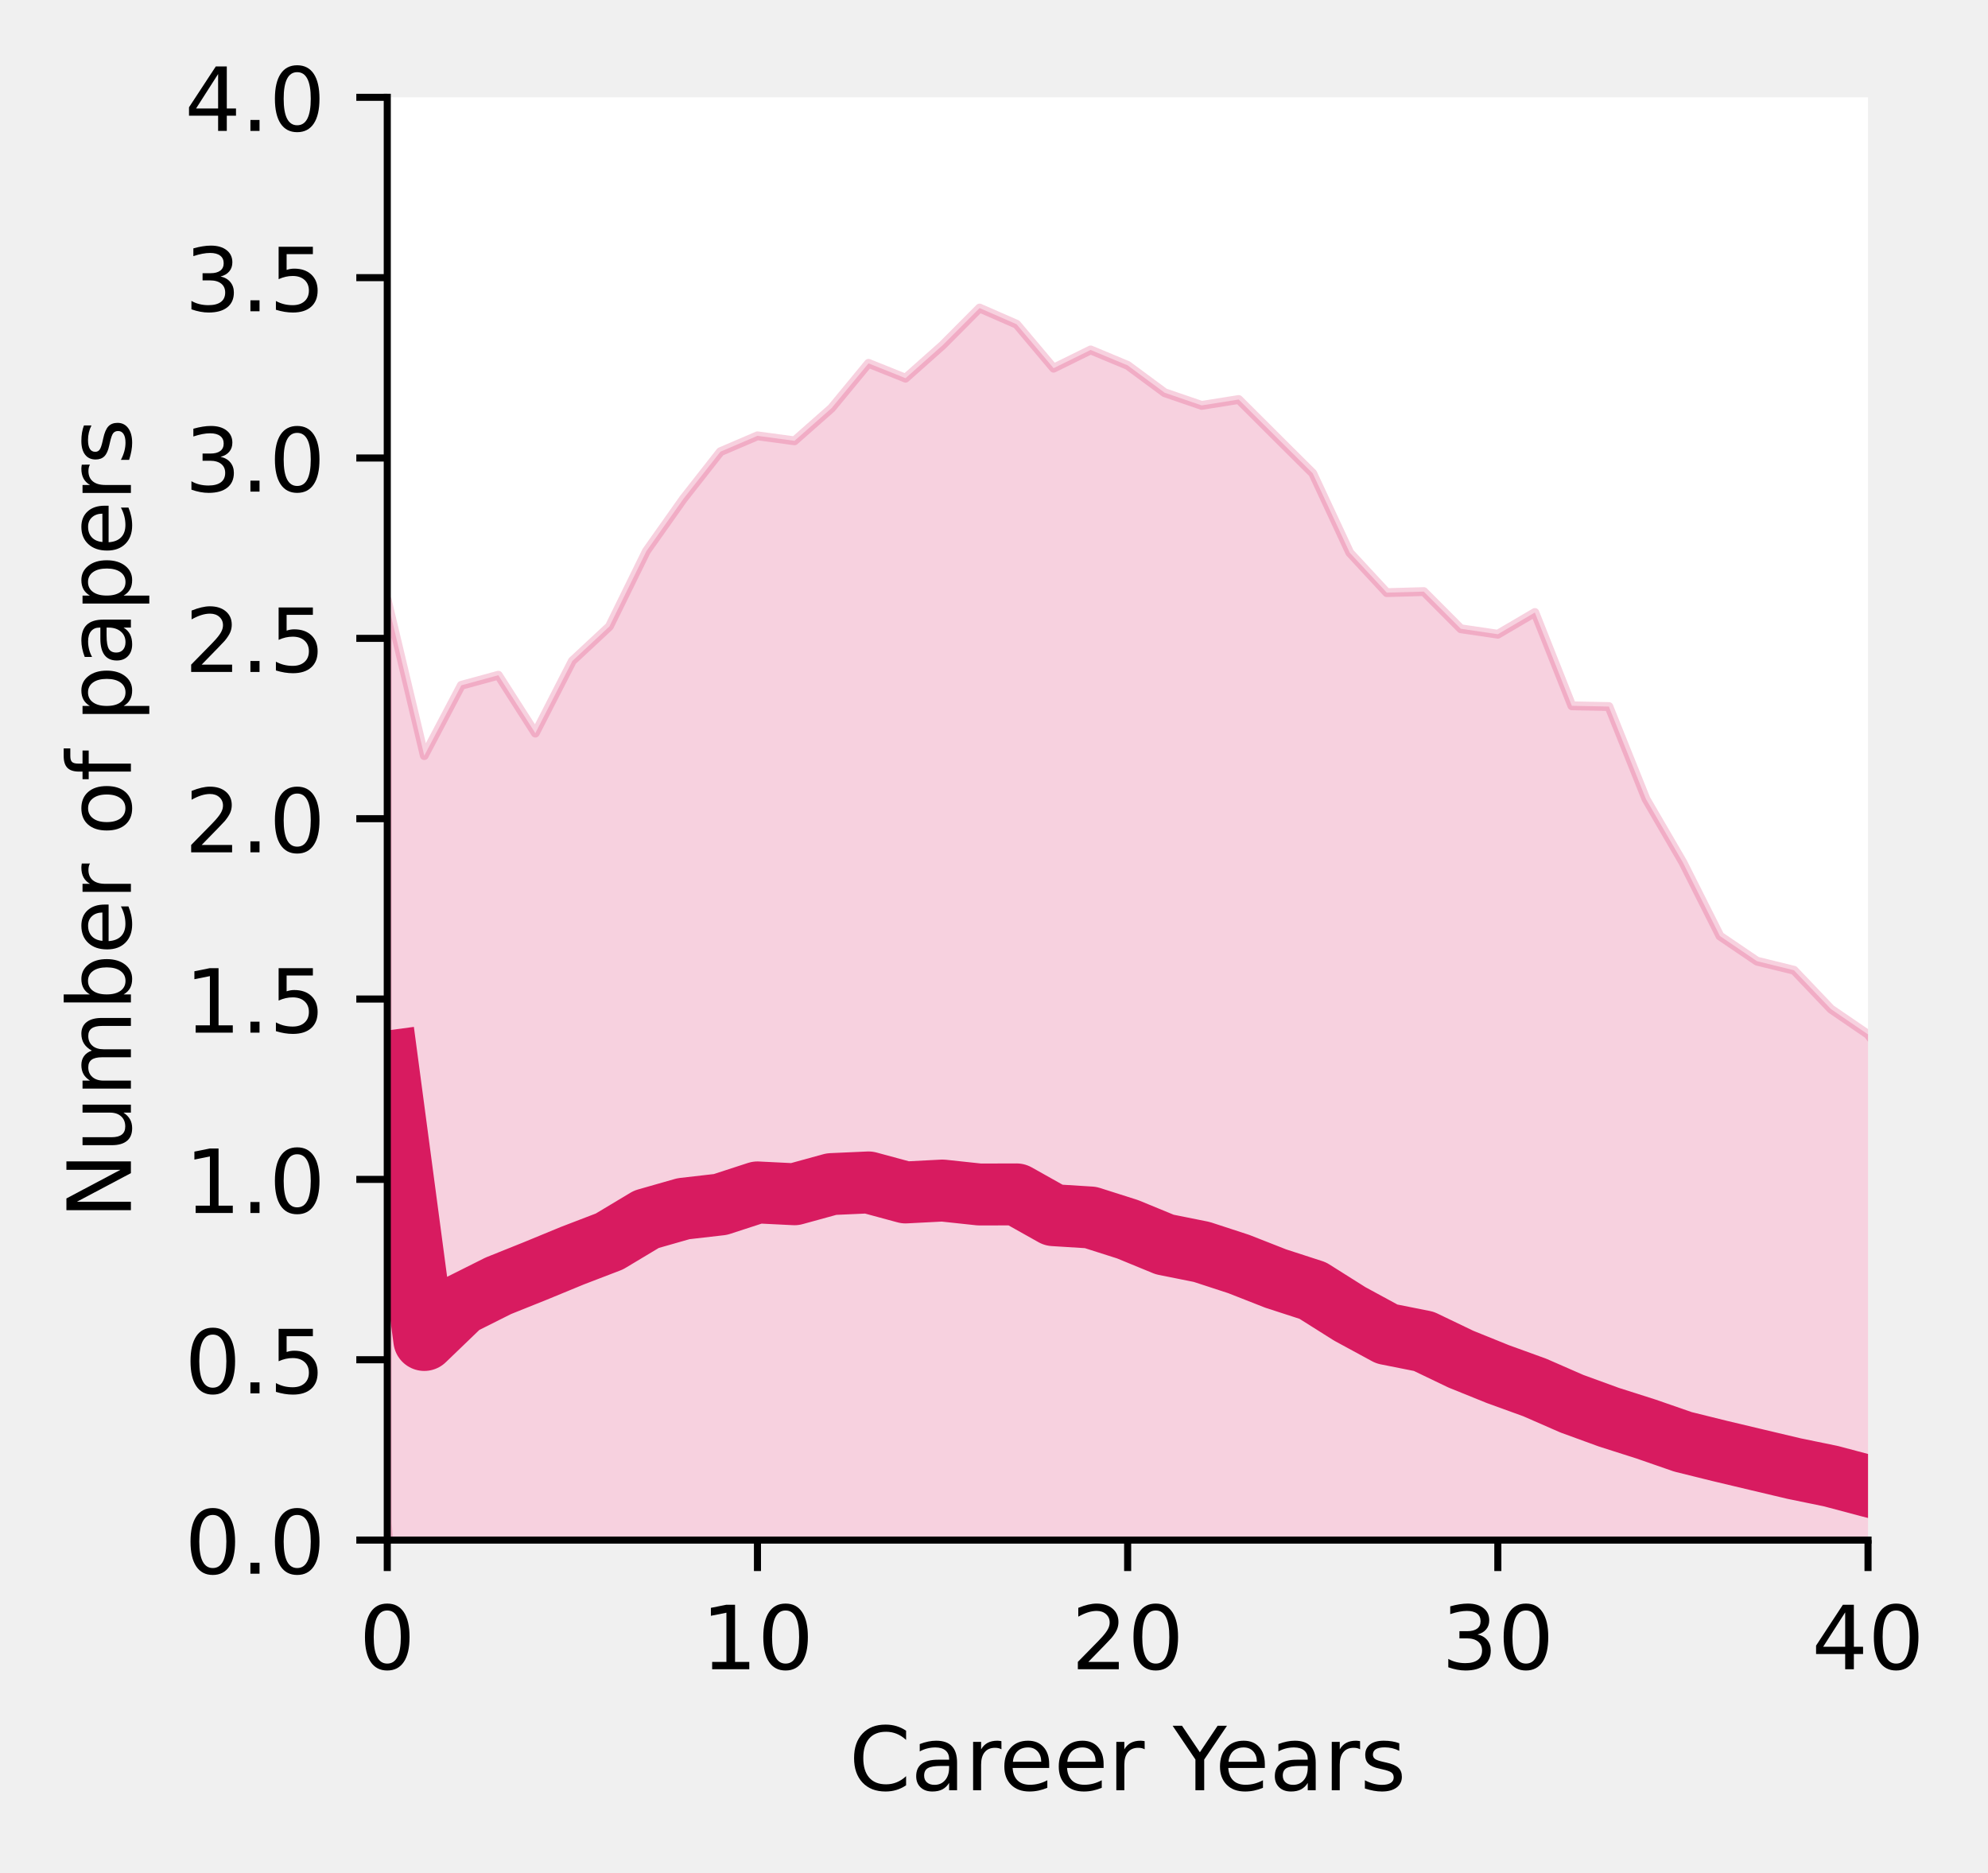
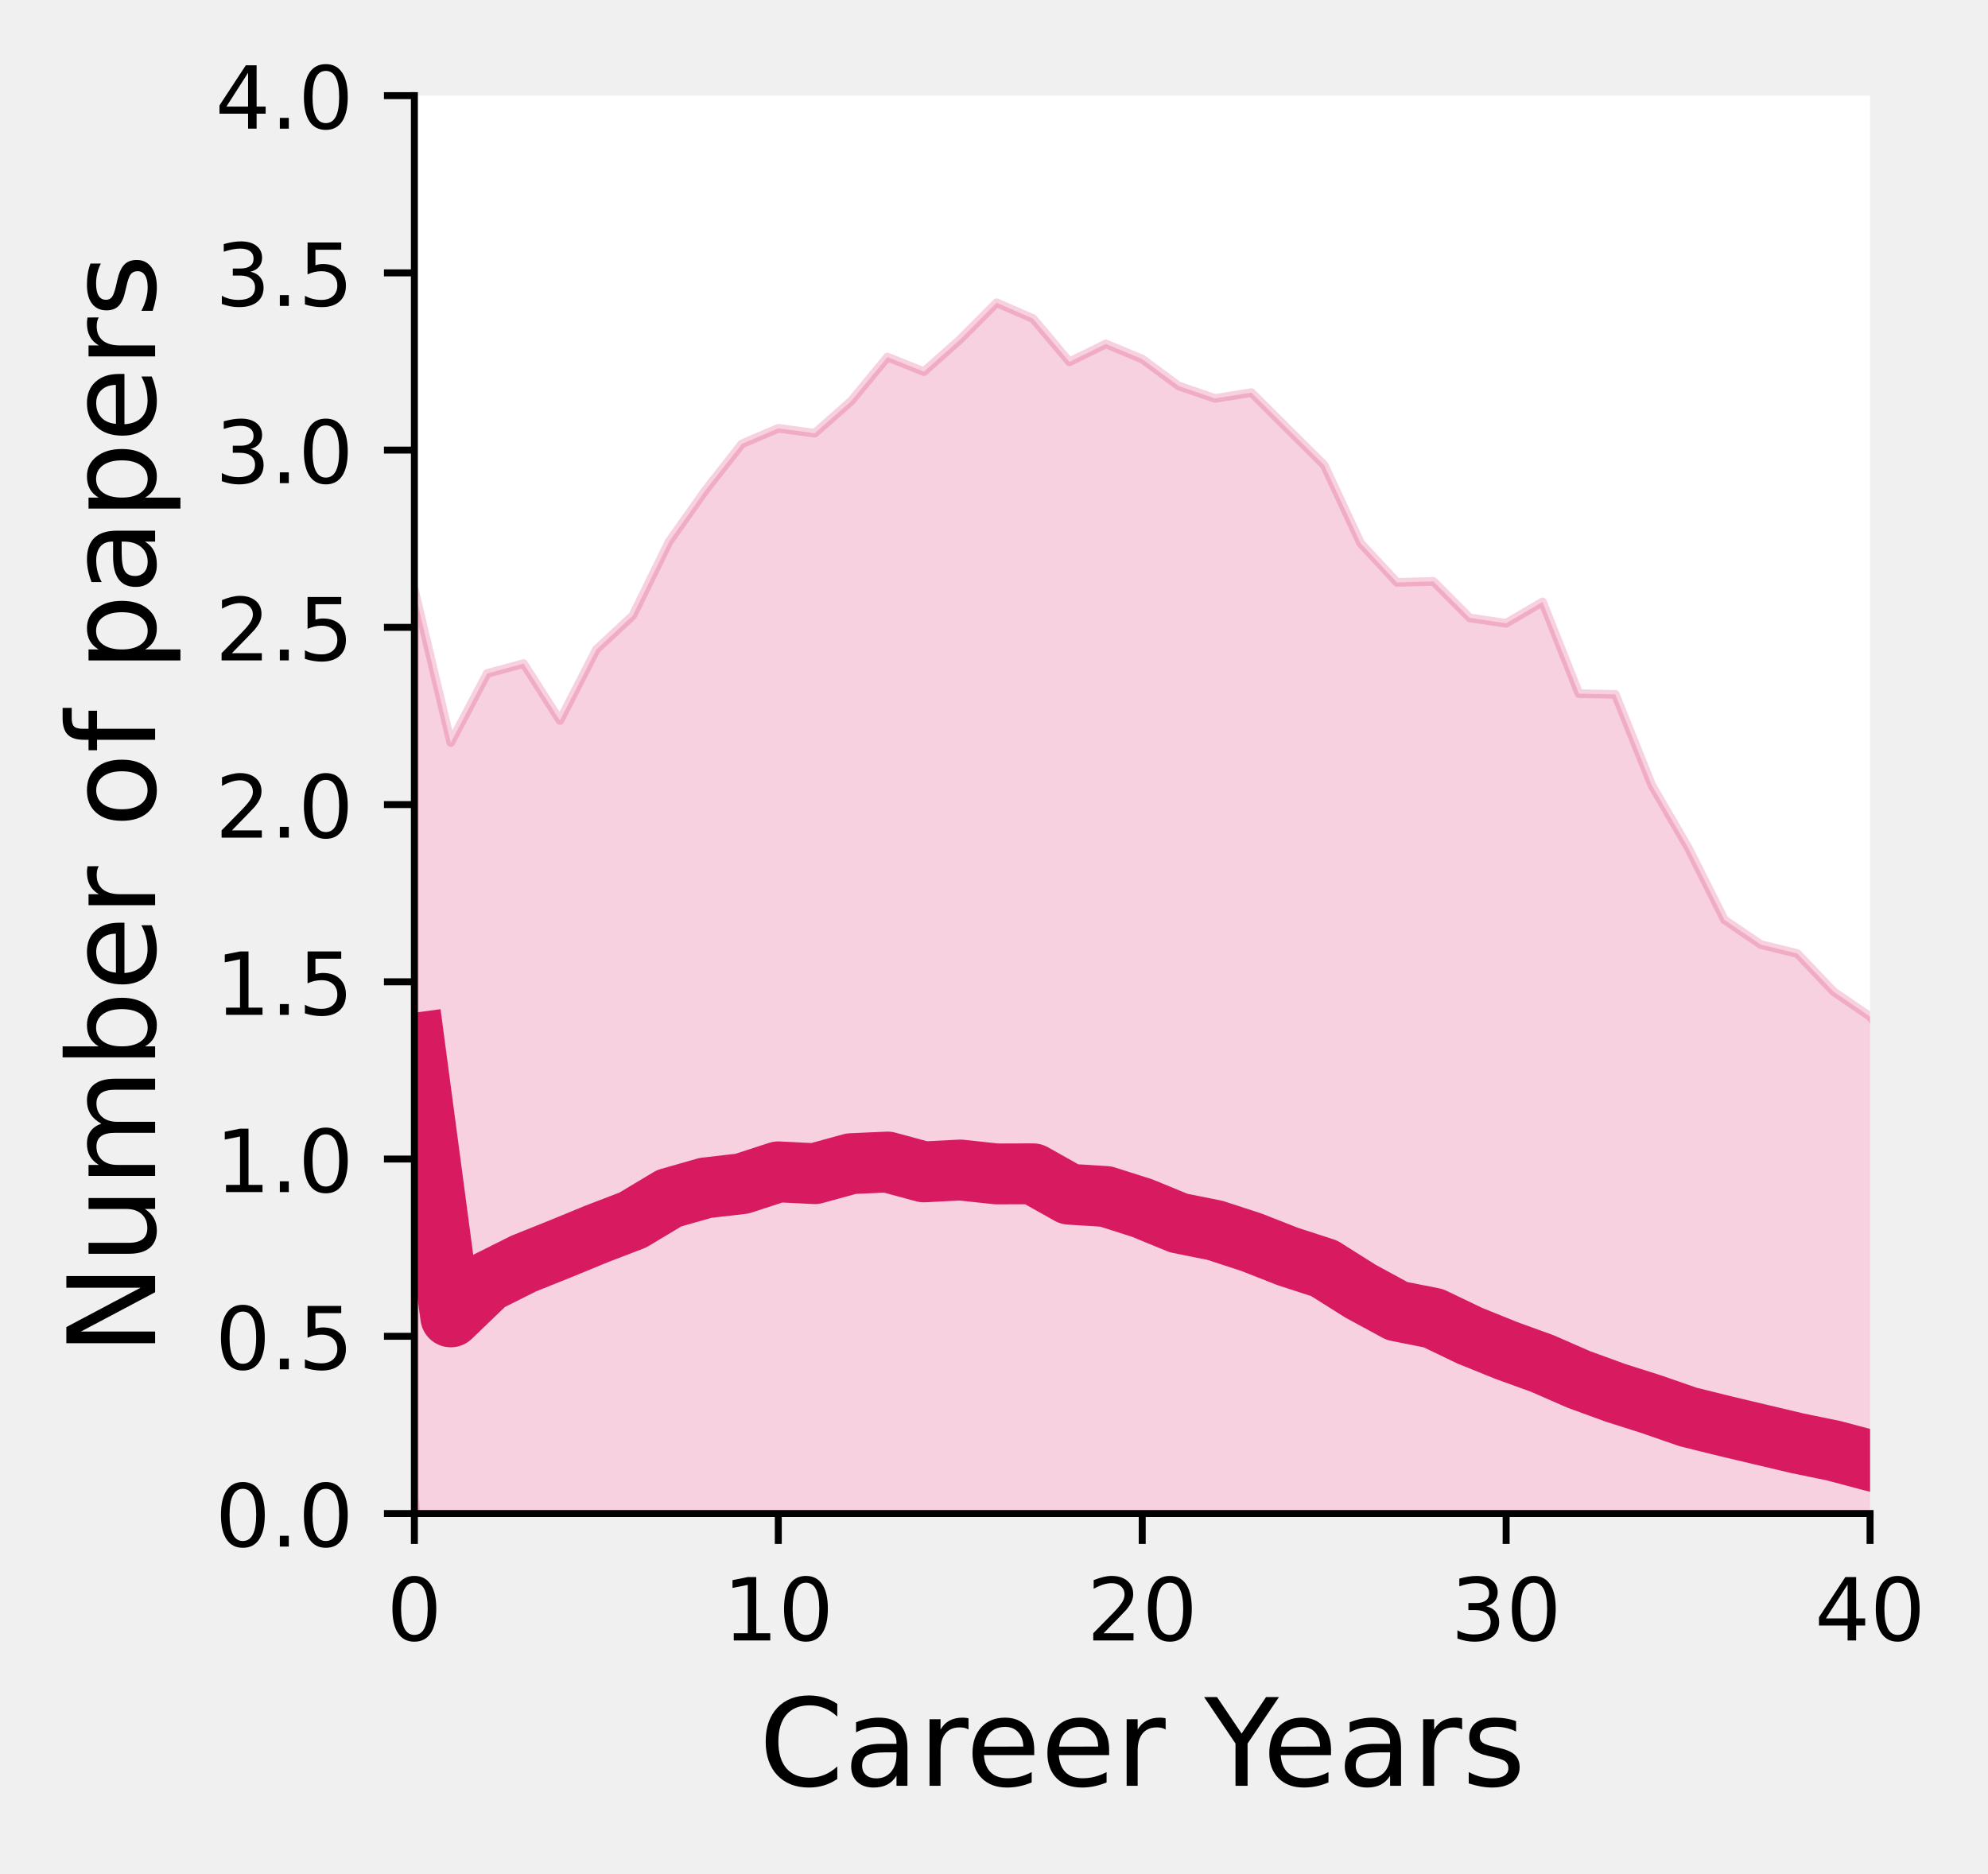
- <svg xmlns="http://www.w3.org/2000/svg" xmlns:xlink="http://www.w3.org/1999/xlink" width="224.744pt" height="211.635pt" viewBox="0 0 224.744 211.635" version="1.1">
+ <svg xmlns="http://www.w3.org/2000/svg" xmlns:xlink="http://www.w3.org/1999/xlink" width="228.615pt" height="215.507pt" viewBox="0 0 228.615 215.507" version="1.1">
  <defs>
    <style type="text/css">*{stroke-linejoin: round; stroke-linecap: butt}</style>
  </defs>
  <g id="figure_1">
    <g id="patch_1">
-       <path d="M 0 211.635  L 224.744 211.635  L 224.744 0  L 0 0  L 0 211.635  z " style="fill: none" />
+       <path d="M 0 215.507  L 228.615 215.507  L 228.615 0  L 0 0  L 0 215.507  z " style="fill: none" />
    </g>
    <g id="axes_1">
      <g id="patch_2">
-         <path d="M 43.781 174.079  L 211.181 174.079  L 211.181 10.999  L 43.781 10.999  z " style="fill: #ffffff" />
+         <path d="M 47.653 174.079  L 215.053 174.079  L 215.053 10.999  L 47.653 10.999  z " style="fill: #ffffff" />
      </g>
      <g id="PolyCollection_1">
-         <path d="M 43.781 172.176  L 43.781 67.828  L 47.966 85.408  L 52.151 77.464  L 56.336 76.321  L 60.521 82.864  L 64.706 74.708  L 68.891 70.81  L 73.076 62.296  L 77.261 56.382  L 81.446 51.053  L 85.631 49.261  L 89.816 49.828  L 94.001 46.139  L 98.186 41.068  L 102.371 42.747  L 106.556 39.027  L 110.741 34.82  L 114.926 36.648  L 119.111 41.616  L 123.296 39.554  L 127.481 41.297  L 131.666 44.39  L 135.851 45.824  L 140.036 45.157  L 144.221 49.335  L 148.406 53.496  L 152.591 62.469  L 156.776 66.986  L 160.961 66.868  L 165.146 71.07  L 169.331 71.688  L 173.516 69.231  L 177.701 79.779  L 181.886 79.862  L 186.071 90.298  L 190.256 97.485  L 194.441 105.801  L 198.626 108.643  L 202.811 109.67  L 206.996 114.061  L 211.181 116.922  L 215.366 122.478  L 219.551 127.571  L 223.736 135.332  L 227.921 139.33  L 232.106 143.782  L 236.291 147.348  L 240.476 149.811  L 244.661 143.323  L 248.846 144.285  L 253.031 154.455  L 257.216 159.371  L 261.401 163.44  L 265.586 165.694  L 269.771 166.158  L 273.956 168.378  L 278.141 166.192  L 282.326 166.614  L 286.511 168.192  L 290.696 171.523  L 294.881 171.677  L 299.066 169.554  L 303.251 172.529  L 307.436 173.667  L 311.621 173.667  L 315.806 173.667  L 315.806 174.483  L 315.806 174.483  L 311.621 174.483  L 307.436 174.483  L 303.251 175.58  L 299.066 178.409  L 294.881 176.359  L 290.696 176.48  L 286.511 179.632  L 282.326 180.982  L 278.141 181.347  L 273.956 179.308  L 269.771 181.217  L 265.586 181.674  L 261.401 183.544  L 257.216 187.23  L 253.031 191.363  L 248.846 200.775  L 244.661 201.052  L 240.476 194.621  L 236.291 196.489  L 232.106 198.978  L 227.921 202.452  L 223.736 205.521  L 219.551 212.083  L 215.366 215.57  L 211.181 219.014  L 206.996 219.648  L 202.811 222.319  L 198.626 221.365  L 194.441 222.217  L 190.256 228.462  L 186.071 232.746  L 181.886 240.515  L 177.701 237.549  L 173.516 244.436  L 169.331 238.946  L 165.146 236.18  L 160.961 236.362  L 156.776 234.58  L 152.591 234.556  L 148.406 238.253  L 144.221 239.698  L 140.036 240.591  L 135.851 237.192  L 131.666 236.947  L 127.481 236.598  L 123.296 235.675  L 119.111 233.091  L 114.926 233.362  L 110.741 235.215  L 106.556 230.111  L 102.371 226.823  L 98.186 226.236  L 94.001 221.54  L 89.816 220.149  L 85.631 220.301  L 81.446 221.233  L 77.261 216.866  L 73.076 213.341  L 68.891 209.842  L 64.706 209.156  L 60.521 204.449  L 56.336 214.352  L 52.151 217.4  L 47.966 217.512  L 43.781 172.176  z " clip-path="url(#p102c0a29e1)" style="fill: #d81b60; fill-opacity: 0.2; stroke: #d81b60; stroke-opacity: 0.2" />
+         <path d="M 47.653 172.176  L 47.653 67.828  L 51.837 85.408  L 56.023 77.464  L 60.208 76.321  L 64.392 82.864  L 68.578 74.708  L 72.763 70.81  L 76.948 62.296  L 81.132 56.382  L 85.317 51.053  L 89.502 49.261  L 93.688 49.828  L 97.873 46.139  L 102.058 41.068  L 106.243 42.747  L 110.427 39.027  L 114.612 34.82  L 118.797 36.648  L 122.983 41.616  L 127.168 39.554  L 131.352 41.297  L 135.537 44.39  L 139.722 45.824  L 143.907 45.157  L 148.093 49.335  L 152.278 53.496  L 156.463 62.469  L 160.648 66.986  L 164.833 66.868  L 169.018 71.07  L 173.202 71.688  L 177.387 69.231  L 181.572 79.779  L 185.757 79.862  L 189.942 90.298  L 194.127 97.485  L 198.312 105.801  L 202.498 108.643  L 206.683 109.67  L 210.868 114.061  L 215.053 116.922  L 219.238 122.478  L 223.423 127.571  L 227.607 135.332  L 231.792 139.33  L 235.977 143.782  L 240.162 147.348  L 244.347 149.811  L 248.532 143.323  L 252.718 144.285  L 256.902 154.455  L 261.087 159.371  L 265.272 163.44  L 269.457 165.694  L 273.642 166.158  L 277.827 168.378  L 282.012 166.192  L 286.197 166.614  L 290.382 168.192  L 294.567 171.523  L 298.752 171.677  L 302.938 169.554  L 307.123 172.529  L 311.308 173.667  L 315.493 173.667  L 319.678 173.667  L 319.678 174.483  L 319.678 174.483  L 315.493 174.483  L 311.308 174.483  L 307.123 175.58  L 302.938 178.409  L 298.752 176.359  L 294.567 176.48  L 290.382 179.632  L 286.197 180.982  L 282.012 181.347  L 277.827 179.308  L 273.642 181.217  L 269.457 181.674  L 265.272 183.544  L 261.087 187.23  L 256.902 191.363  L 252.718 200.775  L 248.532 201.052  L 244.347 194.621  L 240.162 196.489  L 235.977 198.978  L 231.792 202.452  L 227.607 205.521  L 223.423 212.083  L 219.238 215.57  L 215.053 219.014  L 210.868 219.648  L 206.683 222.319  L 202.498 221.365  L 198.312 222.217  L 194.127 228.462  L 189.942 232.746  L 185.757 240.515  L 181.572 237.549  L 177.387 244.436  L 173.202 238.946  L 169.018 236.18  L 164.833 236.362  L 160.648 234.58  L 156.463 234.556  L 152.278 238.253  L 148.093 239.698  L 143.907 240.591  L 139.722 237.192  L 135.537 236.947  L 131.352 236.598  L 127.168 235.675  L 122.983 233.091  L 118.797 233.362  L 114.612 235.215  L 110.427 230.111  L 106.243 226.823  L 102.058 226.236  L 97.873 221.54  L 93.688 220.149  L 89.502 220.301  L 85.317 221.233  L 81.132 216.866  L 76.948 213.341  L 72.763 209.842  L 68.578 209.156  L 64.392 204.449  L 60.208 214.352  L 56.023 217.4  L 51.837 217.512  L 47.653 172.176  z " clip-path="url(#p954137219b)" style="fill: #d81b60; fill-opacity: 0.2; stroke: #d81b60; stroke-opacity: 0.2" />
      </g>
      <g id="matplotlib.axis_1">
        <g id="xtick_1">
          <g id="line2d_1">
            <defs>
-               <path id="m7f471c9798" d="M 0 0  L 0 3.5  " style="stroke: #000000; stroke-width: 0.8" />
+               <path id="m4b390cf103" d="M 0 0  L 0 3.5  " style="stroke: #000000; stroke-width: 0.8" />
            </defs>
            <g>
-               <use xlink:href="#m7f471c9798" x="43.781" y="174.079" style="stroke: #000000; stroke-width: 0.8" />
+               <use xlink:href="#m4b390cf103" x="47.653" y="174.079" style="stroke: #000000; stroke-width: 0.8" />
            </g>
          </g>
          <g id="text_1">
-             <g transform="translate(40.6 188.6777)scale(0.1 -0.1)">
+             <g transform="translate(44.47125 188.6777)scale(0.1 -0.1)">
              <defs>
                <path id="DejaVuSans-30" d="M 2034 4250  Q 1547 4250 1301 3770  Q 1056 3291 1056 2328  Q 1056 1369 1301 889  Q 1547 409 2034 409  Q 2525 409 2770 889  Q 3016 1369 3016 2328  Q 3016 3291 2770 3770  Q 2525 4250 2034 4250  z M 2034 4750  Q 2819 4750 3233 4129  Q 3647 3509 3647 2328  Q 3647 1150 3233 529  Q 2819 -91 2034 -91  Q 1250 -91 836 529  Q 422 1150 422 2328  Q 422 3509 836 4129  Q 1250 4750 2034 4750  z " transform="scale(0.015625)" />
              </defs>
              <use xlink:href="#DejaVuSans-30" />
            </g>
          </g>
        </g>
        <g id="xtick_2">
          <g id="line2d_2">
            <g>
-               <use xlink:href="#m7f471c9798" x="85.631" y="174.079" style="stroke: #000000; stroke-width: 0.8" />
+               <use xlink:href="#m4b390cf103" x="89.502" y="174.079" style="stroke: #000000; stroke-width: 0.8" />
            </g>
          </g>
          <g id="text_2">
-             <g transform="translate(79.26875 188.6777)scale(0.1 -0.1)">
+             <g transform="translate(83.14 188.6777)scale(0.1 -0.1)">
              <defs>
                <path id="DejaVuSans-31" d="M 794 531  L 1825 531  L 1825 4091  L 703 3866  L 703 4441  L 1819 4666  L 2450 4666  L 2450 531  L 3481 531  L 3481 0  L 794 0  L 794 531  z " transform="scale(0.015625)" />
              </defs>
              <use xlink:href="#DejaVuSans-31" />
              <use xlink:href="#DejaVuSans-30" x="63.623" />
            </g>
          </g>
        </g>
        <g id="xtick_3">
          <g id="line2d_3">
            <g>
-               <use xlink:href="#m7f471c9798" x="127.481" y="174.079" style="stroke: #000000; stroke-width: 0.8" />
+               <use xlink:href="#m4b390cf103" x="131.352" y="174.079" style="stroke: #000000; stroke-width: 0.8" />
            </g>
          </g>
          <g id="text_3">
-             <g transform="translate(121.1188 188.6777)scale(0.1 -0.1)">
+             <g transform="translate(124.99 188.6777)scale(0.1 -0.1)">
              <defs>
                <path id="DejaVuSans-32" d="M 1228 531  L 3431 531  L 3431 0  L 469 0  L 469 531  Q 828 903 1448 1529  Q 2069 2156 2228 2338  Q 2531 2678 2651 2914  Q 2772 3150 2772 3378  Q 2772 3750 2511 3984  Q 2250 4219 1831 4219  Q 1534 4219 1204 4116  Q 875 4013 500 3803  L 500 4441  Q 881 4594 1212 4672  Q 1544 4750 1819 4750  Q 2544 4750 2975 4387  Q 3406 4025 3406 3419  Q 3406 3131 3298 2873  Q 3191 2616 2906 2266  Q 2828 2175 2409 1742  Q 1991 1309 1228 531  z " transform="scale(0.015625)" />
              </defs>
              <use xlink:href="#DejaVuSans-32" />
              <use xlink:href="#DejaVuSans-30" x="63.623" />
            </g>
          </g>
        </g>
        <g id="xtick_4">
          <g id="line2d_4">
            <g>
-               <use xlink:href="#m7f471c9798" x="169.331" y="174.079" style="stroke: #000000; stroke-width: 0.8" />
+               <use xlink:href="#m4b390cf103" x="173.202" y="174.079" style="stroke: #000000; stroke-width: 0.8" />
            </g>
          </g>
          <g id="text_4">
-             <g transform="translate(162.9688 188.6777)scale(0.1 -0.1)">
+             <g transform="translate(166.84 188.6777)scale(0.1 -0.1)">
              <defs>
                <path id="DejaVuSans-33" d="M 2597 2516  Q 3050 2419 3304 2112  Q 3559 1806 3559 1356  Q 3559 666 3084 287  Q 2609 -91 1734 -91  Q 1441 -91 1130 -33  Q 819 25 488 141  L 488 750  Q 750 597 1062 519  Q 1375 441 1716 441  Q 2309 441 2620 675  Q 2931 909 2931 1356  Q 2931 1769 2642 2001  Q 2353 2234 1838 2234  L 1294 2234  L 1294 2753  L 1863 2753  Q 2328 2753 2575 2939  Q 2822 3125 2822 3475  Q 2822 3834 2567 4026  Q 2313 4219 1838 4219  Q 1578 4219 1281 4162  Q 984 4106 628 3988  L 628 4550  Q 988 4650 1302 4700  Q 1616 4750 1894 4750  Q 2613 4750 3031 4423  Q 3450 4097 3450 3541  Q 3450 3153 3228 2886  Q 3006 2619 2597 2516  z " transform="scale(0.015625)" />
              </defs>
              <use xlink:href="#DejaVuSans-33" />
              <use xlink:href="#DejaVuSans-30" x="63.623" />
            </g>
          </g>
        </g>
        <g id="xtick_5">
          <g id="line2d_5">
            <g>
-               <use xlink:href="#m7f471c9798" x="211.181" y="174.079" style="stroke: #000000; stroke-width: 0.8" />
+               <use xlink:href="#m4b390cf103" x="215.053" y="174.079" style="stroke: #000000; stroke-width: 0.8" />
            </g>
          </g>
          <g id="text_5">
-             <g transform="translate(204.8187 188.6777)scale(0.1 -0.1)">
+             <g transform="translate(208.69 188.6777)scale(0.1 -0.1)">
              <defs>
                <path id="DejaVuSans-34" d="M 2419 4116  L 825 1625  L 2419 1625  L 2419 4116  z M 2253 4666  L 3047 4666  L 3047 1625  L 3713 1625  L 3713 1100  L 3047 1100  L 3047 0  L 2419 0  L 2419 1100  L 313 1100  L 313 1709  L 2253 4666  z " transform="scale(0.015625)" />
              </defs>
              <use xlink:href="#DejaVuSans-34" />
              <use xlink:href="#DejaVuSans-30" x="63.623" />
            </g>
          </g>
        </g>
        <g id="text_6">
-           <g transform="translate(95.99297 202.3558)scale(0.1 -0.1)">
+           <g transform="translate(87.26891 205.3952)scale(0.14 -0.14)">
            <defs>
              <path id="DejaVuSans-43" d="M 4122 4306  L 4122 3641  Q 3803 3938 3442 4084  Q 3081 4231 2675 4231  Q 1875 4231 1450 3742  Q 1025 3253 1025 2328  Q 1025 1406 1450 917  Q 1875 428 2675 428  Q 3081 428 3442 575  Q 3803 722 4122 1019  L 4122 359  Q 3791 134 3420 21  Q 3050 -91 2638 -91  Q 1578 -91 968 557  Q 359 1206 359 2328  Q 359 3453 968 4101  Q 1578 4750 2638 4750  Q 3056 4750 3426 4639  Q 3797 4528 4122 4306  z " transform="scale(0.015625)" />
              <path id="DejaVuSans-61" d="M 2194 1759  Q 1497 1759 1228 1600  Q 959 1441 959 1056  Q 959 750 1161 570  Q 1363 391 1709 391  Q 2188 391 2477 730  Q 2766 1069 2766 1631  L 2766 1759  L 2194 1759  z M 3341 1997  L 3341 0  L 2766 0  L 2766 531  Q 2569 213 2275 61  Q 1981 -91 1556 -91  Q 1019 -91 701 211  Q 384 513 384 1019  Q 384 1609 779 1909  Q 1175 2209 1959 2209  L 2766 2209  L 2766 2266  Q 2766 2663 2505 2880  Q 2244 3097 1772 3097  Q 1472 3097 1187 3025  Q 903 2953 641 2809  L 641 3341  Q 956 3463 1253 3523  Q 1550 3584 1831 3584  Q 2591 3584 2966 3190  Q 3341 2797 3341 1997  z " transform="scale(0.015625)" />
              <path id="DejaVuSans-72" d="M 2631 2963  Q 2534 3019 2420 3045  Q 2306 3072 2169 3072  Q 1681 3072 1420 2755  Q 1159 2438 1159 1844  L 1159 0  L 581 0  L 581 3500  L 1159 3500  L 1159 2956  Q 1341 3275 1631 3429  Q 1922 3584 2338 3584  Q 2397 3584 2469 3576  Q 2541 3569 2628 3553  L 2631 2963  z " transform="scale(0.015625)" />
              <path id="DejaVuSans-65" d="M 3597 1894  L 3597 1613  L 953 1613  Q 991 1019 1311 708  Q 1631 397 2203 397  Q 2534 397 2845 478  Q 3156 559 3463 722  L 3463 178  Q 3153 47 2828 -22  Q 2503 -91 2169 -91  Q 1331 -91 842 396  Q 353 884 353 1716  Q 353 2575 817 3079  Q 1281 3584 2069 3584  Q 2775 3584 3186 3129  Q 3597 2675 3597 1894  z M 3022 2063  Q 3016 2534 2758 2815  Q 2500 3097 2075 3097  Q 1594 3097 1305 2825  Q 1016 2553 972 2059  L 3022 2063  z " transform="scale(0.015625)" />
              <path id="DejaVuSans-20" transform="scale(0.015625)" />
              <path id="DejaVuSans-59" d="M -13 4666  L 666 4666  L 1959 2747  L 3244 4666  L 3922 4666  L 2272 2222  L 2272 0  L 1638 0  L 1638 2222  L -13 4666  z " transform="scale(0.015625)" />
              <path id="DejaVuSans-73" d="M 2834 3397  L 2834 2853  Q 2591 2978 2328 3040  Q 2066 3103 1784 3103  Q 1356 3103 1142 2972  Q 928 2841 928 2578  Q 928 2378 1081 2264  Q 1234 2150 1697 2047  L 1894 2003  Q 2506 1872 2764 1633  Q 3022 1394 3022 966  Q 3022 478 2636 193  Q 2250 -91 1575 -91  Q 1294 -91 989 -36  Q 684 19 347 128  L 347 722  Q 666 556 975 473  Q 1284 391 1588 391  Q 1994 391 2212 530  Q 2431 669 2431 922  Q 2431 1156 2273 1281  Q 2116 1406 1581 1522  L 1381 1569  Q 847 1681 609 1914  Q 372 2147 372 2553  Q 372 3047 722 3315  Q 1072 3584 1716 3584  Q 2034 3584 2315 3537  Q 2597 3491 2834 3397  z " transform="scale(0.015625)" />
            </defs>
            <use xlink:href="#DejaVuSans-43" />
            <use xlink:href="#DejaVuSans-61" x="69.824" />
            <use xlink:href="#DejaVuSans-72" x="131.104" />
            <use xlink:href="#DejaVuSans-65" x="169.967" />
            <use xlink:href="#DejaVuSans-65" x="231.49" />
            <use xlink:href="#DejaVuSans-72" x="293.014" />
            <use xlink:href="#DejaVuSans-20" x="334.127" />
            <use xlink:href="#DejaVuSans-59" x="365.914" />
            <use xlink:href="#DejaVuSans-65" x="413.748" />
            <use xlink:href="#DejaVuSans-61" x="475.271" />
            <use xlink:href="#DejaVuSans-72" x="536.551" />
            <use xlink:href="#DejaVuSans-73" x="577.664" />
          </g>
        </g>
      </g>
      <g id="matplotlib.axis_2">
        <g id="ytick_1">
          <g id="line2d_6">
            <defs>
-               <path id="m3d9a5bf2ac" d="M 0 0  L -3.5 0  " style="stroke: #000000; stroke-width: 0.8" />
+               <path id="m6890a305cf" d="M 0 0  L -3.5 0  " style="stroke: #000000; stroke-width: 0.8" />
            </defs>
            <g>
-               <use xlink:href="#m3d9a5bf2ac" x="43.781" y="174.079" style="stroke: #000000; stroke-width: 0.8" />
+               <use xlink:href="#m6890a305cf" x="47.653" y="174.079" style="stroke: #000000; stroke-width: 0.8" />
            </g>
          </g>
          <g id="text_7">
-             <g transform="translate(20.87813 177.8784)scale(0.1 -0.1)">
+             <g transform="translate(24.74938 177.8784)scale(0.1 -0.1)">
              <defs>
                <path id="DejaVuSans-2e" d="M 684 794  L 1344 794  L 1344 0  L 684 0  L 684 794  z " transform="scale(0.015625)" />
              </defs>
              <use xlink:href="#DejaVuSans-30" />
              <use xlink:href="#DejaVuSans-2e" x="63.623" />
              <use xlink:href="#DejaVuSans-30" x="95.41" />
            </g>
          </g>
        </g>
        <g id="ytick_2">
          <g id="line2d_7">
            <g>
-               <use xlink:href="#m3d9a5bf2ac" x="43.781" y="153.694" style="stroke: #000000; stroke-width: 0.8" />
+               <use xlink:href="#m6890a305cf" x="47.653" y="153.694" style="stroke: #000000; stroke-width: 0.8" />
            </g>
          </g>
          <g id="text_8">
-             <g transform="translate(20.87813 157.4934)scale(0.1 -0.1)">
+             <g transform="translate(24.74938 157.4934)scale(0.1 -0.1)">
              <defs>
                <path id="DejaVuSans-35" d="M 691 4666  L 3169 4666  L 3169 4134  L 1269 4134  L 1269 2991  Q 1406 3038 1543 3061  Q 1681 3084 1819 3084  Q 2600 3084 3056 2656  Q 3513 2228 3513 1497  Q 3513 744 3044 326  Q 2575 -91 1722 -91  Q 1428 -91 1123 -41  Q 819 9 494 109  L 494 744  Q 775 591 1075 516  Q 1375 441 1709 441  Q 2250 441 2565 725  Q 2881 1009 2881 1497  Q 2881 1984 2565 2268  Q 2250 2553 1709 2553  Q 1456 2553 1204 2497  Q 953 2441 691 2322  L 691 4666  z " transform="scale(0.015625)" />
              </defs>
              <use xlink:href="#DejaVuSans-30" />
              <use xlink:href="#DejaVuSans-2e" x="63.623" />
              <use xlink:href="#DejaVuSans-35" x="95.41" />
            </g>
          </g>
        </g>
        <g id="ytick_3">
          <g id="line2d_8">
            <g>
-               <use xlink:href="#m3d9a5bf2ac" x="43.781" y="133.309" style="stroke: #000000; stroke-width: 0.8" />
+               <use xlink:href="#m6890a305cf" x="47.653" y="133.309" style="stroke: #000000; stroke-width: 0.8" />
            </g>
          </g>
          <g id="text_9">
-             <g transform="translate(20.87813 137.1084)scale(0.1 -0.1)">
+             <g transform="translate(24.74938 137.1084)scale(0.1 -0.1)">
              <use xlink:href="#DejaVuSans-31" />
              <use xlink:href="#DejaVuSans-2e" x="63.623" />
              <use xlink:href="#DejaVuSans-30" x="95.41" />
            </g>
          </g>
        </g>
        <g id="ytick_4">
          <g id="line2d_9">
            <g>
-               <use xlink:href="#m3d9a5bf2ac" x="43.781" y="112.924" style="stroke: #000000; stroke-width: 0.8" />
+               <use xlink:href="#m6890a305cf" x="47.653" y="112.924" style="stroke: #000000; stroke-width: 0.8" />
            </g>
          </g>
          <g id="text_10">
-             <g transform="translate(20.87813 116.7234)scale(0.1 -0.1)">
+             <g transform="translate(24.74938 116.7234)scale(0.1 -0.1)">
              <use xlink:href="#DejaVuSans-31" />
              <use xlink:href="#DejaVuSans-2e" x="63.623" />
              <use xlink:href="#DejaVuSans-35" x="95.41" />
            </g>
          </g>
        </g>
        <g id="ytick_5">
          <g id="line2d_10">
            <g>
-               <use xlink:href="#m3d9a5bf2ac" x="43.781" y="92.539" style="stroke: #000000; stroke-width: 0.8" />
+               <use xlink:href="#m6890a305cf" x="47.653" y="92.539" style="stroke: #000000; stroke-width: 0.8" />
            </g>
          </g>
          <g id="text_11">
-             <g transform="translate(20.87813 96.33844)scale(0.1 -0.1)">
+             <g transform="translate(24.74938 96.33844)scale(0.1 -0.1)">
              <use xlink:href="#DejaVuSans-32" />
              <use xlink:href="#DejaVuSans-2e" x="63.623" />
              <use xlink:href="#DejaVuSans-30" x="95.41" />
            </g>
          </g>
        </g>
        <g id="ytick_6">
          <g id="line2d_11">
            <g>
-               <use xlink:href="#m3d9a5bf2ac" x="43.781" y="72.154" style="stroke: #000000; stroke-width: 0.8" />
+               <use xlink:href="#m6890a305cf" x="47.653" y="72.154" style="stroke: #000000; stroke-width: 0.8" />
            </g>
          </g>
          <g id="text_12">
-             <g transform="translate(20.87813 75.95344)scale(0.1 -0.1)">
+             <g transform="translate(24.74938 75.95344)scale(0.1 -0.1)">
              <use xlink:href="#DejaVuSans-32" />
              <use xlink:href="#DejaVuSans-2e" x="63.623" />
              <use xlink:href="#DejaVuSans-35" x="95.41" />
            </g>
          </g>
        </g>
        <g id="ytick_7">
          <g id="line2d_12">
            <g>
-               <use xlink:href="#m3d9a5bf2ac" x="43.781" y="51.769" style="stroke: #000000; stroke-width: 0.8" />
+               <use xlink:href="#m6890a305cf" x="47.653" y="51.769" style="stroke: #000000; stroke-width: 0.8" />
            </g>
          </g>
          <g id="text_13">
-             <g transform="translate(20.87813 55.56844)scale(0.1 -0.1)">
+             <g transform="translate(24.74938 55.56844)scale(0.1 -0.1)">
              <use xlink:href="#DejaVuSans-33" />
              <use xlink:href="#DejaVuSans-2e" x="63.623" />
              <use xlink:href="#DejaVuSans-30" x="95.41" />
            </g>
          </g>
        </g>
        <g id="ytick_8">
          <g id="line2d_13">
            <g>
-               <use xlink:href="#m3d9a5bf2ac" x="43.781" y="31.384" style="stroke: #000000; stroke-width: 0.8" />
+               <use xlink:href="#m6890a305cf" x="47.653" y="31.384" style="stroke: #000000; stroke-width: 0.8" />
            </g>
          </g>
          <g id="text_14">
-             <g transform="translate(20.87813 35.18344)scale(0.1 -0.1)">
+             <g transform="translate(24.74938 35.18344)scale(0.1 -0.1)">
              <use xlink:href="#DejaVuSans-33" />
              <use xlink:href="#DejaVuSans-2e" x="63.623" />
              <use xlink:href="#DejaVuSans-35" x="95.41" />
            </g>
          </g>
        </g>
        <g id="ytick_9">
          <g id="line2d_14">
            <g>
-               <use xlink:href="#m3d9a5bf2ac" x="43.781" y="10.999" style="stroke: #000000; stroke-width: 0.8" />
+               <use xlink:href="#m6890a305cf" x="47.653" y="10.999" style="stroke: #000000; stroke-width: 0.8" />
            </g>
          </g>
          <g id="text_15">
-             <g transform="translate(20.87813 14.79844)scale(0.1 -0.1)">
+             <g transform="translate(24.74938 14.79844)scale(0.1 -0.1)">
              <use xlink:href="#DejaVuSans-34" />
              <use xlink:href="#DejaVuSans-2e" x="63.623" />
              <use xlink:href="#DejaVuSans-30" x="95.41" />
            </g>
          </g>
        </g>
        <g id="text_16">
-           <g transform="translate(14.79844 137.772)rotate(-90)scale(0.1 -0.1)">
+           <g transform="translate(17.83781 155.8652)rotate(-90)scale(0.14 -0.14)">
            <defs>
              <path id="DejaVuSans-4e" d="M 628 4666  L 1478 4666  L 3547 763  L 3547 4666  L 4159 4666  L 4159 0  L 3309 0  L 1241 3903  L 1241 0  L 628 0  L 628 4666  z " transform="scale(0.015625)" />
              <path id="DejaVuSans-75" d="M 544 1381  L 544 3500  L 1119 3500  L 1119 1403  Q 1119 906 1312 657  Q 1506 409 1894 409  Q 2359 409 2629 706  Q 2900 1003 2900 1516  L 2900 3500  L 3475 3500  L 3475 0  L 2900 0  L 2900 538  Q 2691 219 2414 64  Q 2138 -91 1772 -91  Q 1169 -91 856 284  Q 544 659 544 1381  z M 1991 3584  L 1991 3584  z " transform="scale(0.015625)" />
              <path id="DejaVuSans-6d" d="M 3328 2828  Q 3544 3216 3844 3400  Q 4144 3584 4550 3584  Q 5097 3584 5394 3201  Q 5691 2819 5691 2113  L 5691 0  L 5113 0  L 5113 2094  Q 5113 2597 4934 2840  Q 4756 3084 4391 3084  Q 3944 3084 3684 2787  Q 3425 2491 3425 1978  L 3425 0  L 2847 0  L 2847 2094  Q 2847 2600 2669 2842  Q 2491 3084 2119 3084  Q 1678 3084 1418 2786  Q 1159 2488 1159 1978  L 1159 0  L 581 0  L 581 3500  L 1159 3500  L 1159 2956  Q 1356 3278 1631 3431  Q 1906 3584 2284 3584  Q 2666 3584 2933 3390  Q 3200 3197 3328 2828  z " transform="scale(0.015625)" />
              <path id="DejaVuSans-62" d="M 3116 1747  Q 3116 2381 2855 2742  Q 2594 3103 2138 3103  Q 1681 3103 1420 2742  Q 1159 2381 1159 1747  Q 1159 1113 1420 752  Q 1681 391 2138 391  Q 2594 391 2855 752  Q 3116 1113 3116 1747  z M 1159 2969  Q 1341 3281 1617 3432  Q 1894 3584 2278 3584  Q 2916 3584 3314 3078  Q 3713 2572 3713 1747  Q 3713 922 3314 415  Q 2916 -91 2278 -91  Q 1894 -91 1617 61  Q 1341 213 1159 525  L 1159 0  L 581 0  L 581 4863  L 1159 4863  L 1159 2969  z " transform="scale(0.015625)" />
              <path id="DejaVuSans-6f" d="M 1959 3097  Q 1497 3097 1228 2736  Q 959 2375 959 1747  Q 959 1119 1226 758  Q 1494 397 1959 397  Q 2419 397 2687 759  Q 2956 1122 2956 1747  Q 2956 2369 2687 2733  Q 2419 3097 1959 3097  z M 1959 3584  Q 2709 3584 3137 3096  Q 3566 2609 3566 1747  Q 3566 888 3137 398  Q 2709 -91 1959 -91  Q 1206 -91 779 398  Q 353 888 353 1747  Q 353 2609 779 3096  Q 1206 3584 1959 3584  z " transform="scale(0.015625)" />
              <path id="DejaVuSans-66" d="M 2375 4863  L 2375 4384  L 1825 4384  Q 1516 4384 1395 4259  Q 1275 4134 1275 3809  L 1275 3500  L 2222 3500  L 2222 3053  L 1275 3053  L 1275 0  L 697 0  L 697 3053  L 147 3053  L 147 3500  L 697 3500  L 697 3744  Q 697 4328 969 4595  Q 1241 4863 1831 4863  L 2375 4863  z " transform="scale(0.015625)" />
              <path id="DejaVuSans-70" d="M 1159 525  L 1159 -1331  L 581 -1331  L 581 3500  L 1159 3500  L 1159 2969  Q 1341 3281 1617 3432  Q 1894 3584 2278 3584  Q 2916 3584 3314 3078  Q 3713 2572 3713 1747  Q 3713 922 3314 415  Q 2916 -91 2278 -91  Q 1894 -91 1617 61  Q 1341 213 1159 525  z M 3116 1747  Q 3116 2381 2855 2742  Q 2594 3103 2138 3103  Q 1681 3103 1420 2742  Q 1159 2381 1159 1747  Q 1159 1113 1420 752  Q 1681 391 2138 391  Q 2594 391 2855 752  Q 3116 1113 3116 1747  z " transform="scale(0.015625)" />
            </defs>
            <use xlink:href="#DejaVuSans-4e" />
            <use xlink:href="#DejaVuSans-75" x="74.805" />
            <use xlink:href="#DejaVuSans-6d" x="138.184" />
            <use xlink:href="#DejaVuSans-62" x="235.596" />
            <use xlink:href="#DejaVuSans-65" x="299.072" />
            <use xlink:href="#DejaVuSans-72" x="360.596" />
            <use xlink:href="#DejaVuSans-20" x="401.709" />
            <use xlink:href="#DejaVuSans-6f" x="433.496" />
            <use xlink:href="#DejaVuSans-66" x="494.678" />
            <use xlink:href="#DejaVuSans-20" x="529.883" />
            <use xlink:href="#DejaVuSans-70" x="561.67" />
            <use xlink:href="#DejaVuSans-61" x="625.146" />
            <use xlink:href="#DejaVuSans-70" x="686.426" />
            <use xlink:href="#DejaVuSans-65" x="749.902" />
            <use xlink:href="#DejaVuSans-72" x="811.426" />
            <use xlink:href="#DejaVuSans-73" x="852.539" />
          </g>
        </g>
      </g>
      <g id="line2d_15">
-         <path d="M 43.781 120.002  L 47.966 151.46  L 52.151 147.432  L 56.336 145.336  L 60.521 143.657  L 64.706 141.932  L 68.891 140.326  L 73.076 137.818  L 77.261 136.624  L 81.446 136.143  L 85.631 134.781  L 89.816 134.989  L 94.001 133.839  L 98.186 133.652  L 102.371 134.785  L 106.556 134.569  L 110.741 135.017  L 114.926 135.005  L 119.111 137.354  L 123.296 137.615  L 127.481 138.948  L 131.666 140.668  L 135.851 141.508  L 140.036 142.874  L 144.221 144.517  L 148.406 145.875  L 152.591 148.512  L 156.776 150.783  L 160.961 151.615  L 165.146 153.625  L 169.331 155.317  L 173.516 156.834  L 177.701 158.664  L 181.886 160.189  L 186.071 161.522  L 190.256 162.973  L 194.441 164.009  L 198.626 165.004  L 202.811 165.995  L 206.996 166.855  L 211.181 167.968  L 215.366 169.024  L 219.551 169.827  L 223.736 170.426  L 225.744 170.649  " clip-path="url(#p102c0a29e1)" style="fill: none; stroke: #d81b60; stroke-width: 7; stroke-linecap: square" />
+         <path d="M 47.653 120.002  L 51.837 151.46  L 56.023 147.432  L 60.208 145.336  L 64.392 143.657  L 68.578 141.932  L 72.763 140.326  L 76.948 137.818  L 81.132 136.624  L 85.317 136.143  L 89.502 134.781  L 93.688 134.989  L 97.873 133.839  L 102.058 133.652  L 106.243 134.785  L 110.427 134.569  L 114.612 135.017  L 118.797 135.005  L 122.983 137.354  L 127.168 137.615  L 131.352 138.948  L 135.537 140.668  L 139.722 141.508  L 143.907 142.874  L 148.093 144.517  L 152.278 145.875  L 156.463 148.512  L 160.648 150.783  L 164.833 151.615  L 169.018 153.625  L 173.202 155.317  L 177.387 156.834  L 181.572 158.664  L 185.757 160.189  L 189.942 161.522  L 194.127 162.973  L 198.312 164.009  L 202.498 165.004  L 206.683 165.995  L 210.868 166.855  L 215.053 167.968  L 219.238 169.024  L 223.423 169.827  L 227.607 170.426  L 229.615 170.649  " clip-path="url(#p954137219b)" style="fill: none; stroke: #d81b60; stroke-width: 7; stroke-linecap: square" />
      </g>
      <g id="patch_3">
-         <path d="M 43.781 174.079  L 43.781 10.999  " style="fill: none; stroke: #000000; stroke-width: 0.8; stroke-linejoin: miter; stroke-linecap: square" />
+         <path d="M 47.653 174.079  L 47.653 10.999  " style="fill: none; stroke: #000000; stroke-width: 0.8; stroke-linejoin: miter; stroke-linecap: square" />
      </g>
      <g id="patch_4">
-         <path d="M 43.781 174.079  L 211.181 174.079  " style="fill: none; stroke: #000000; stroke-width: 0.8; stroke-linejoin: miter; stroke-linecap: square" />
+         <path d="M 47.653 174.079  L 215.053 174.079  " style="fill: none; stroke: #000000; stroke-width: 0.8; stroke-linejoin: miter; stroke-linecap: square" />
      </g>
    </g>
  </g>
  <defs>
-     <clipPath id="p102c0a29e1">
-       <rect x="43.781" y="10.999" width="167.4" height="163.08" />
+     <clipPath id="p954137219b">
+       <rect x="47.653" y="10.999" width="167.4" height="163.08" />
    </clipPath>
  </defs>
</svg>
